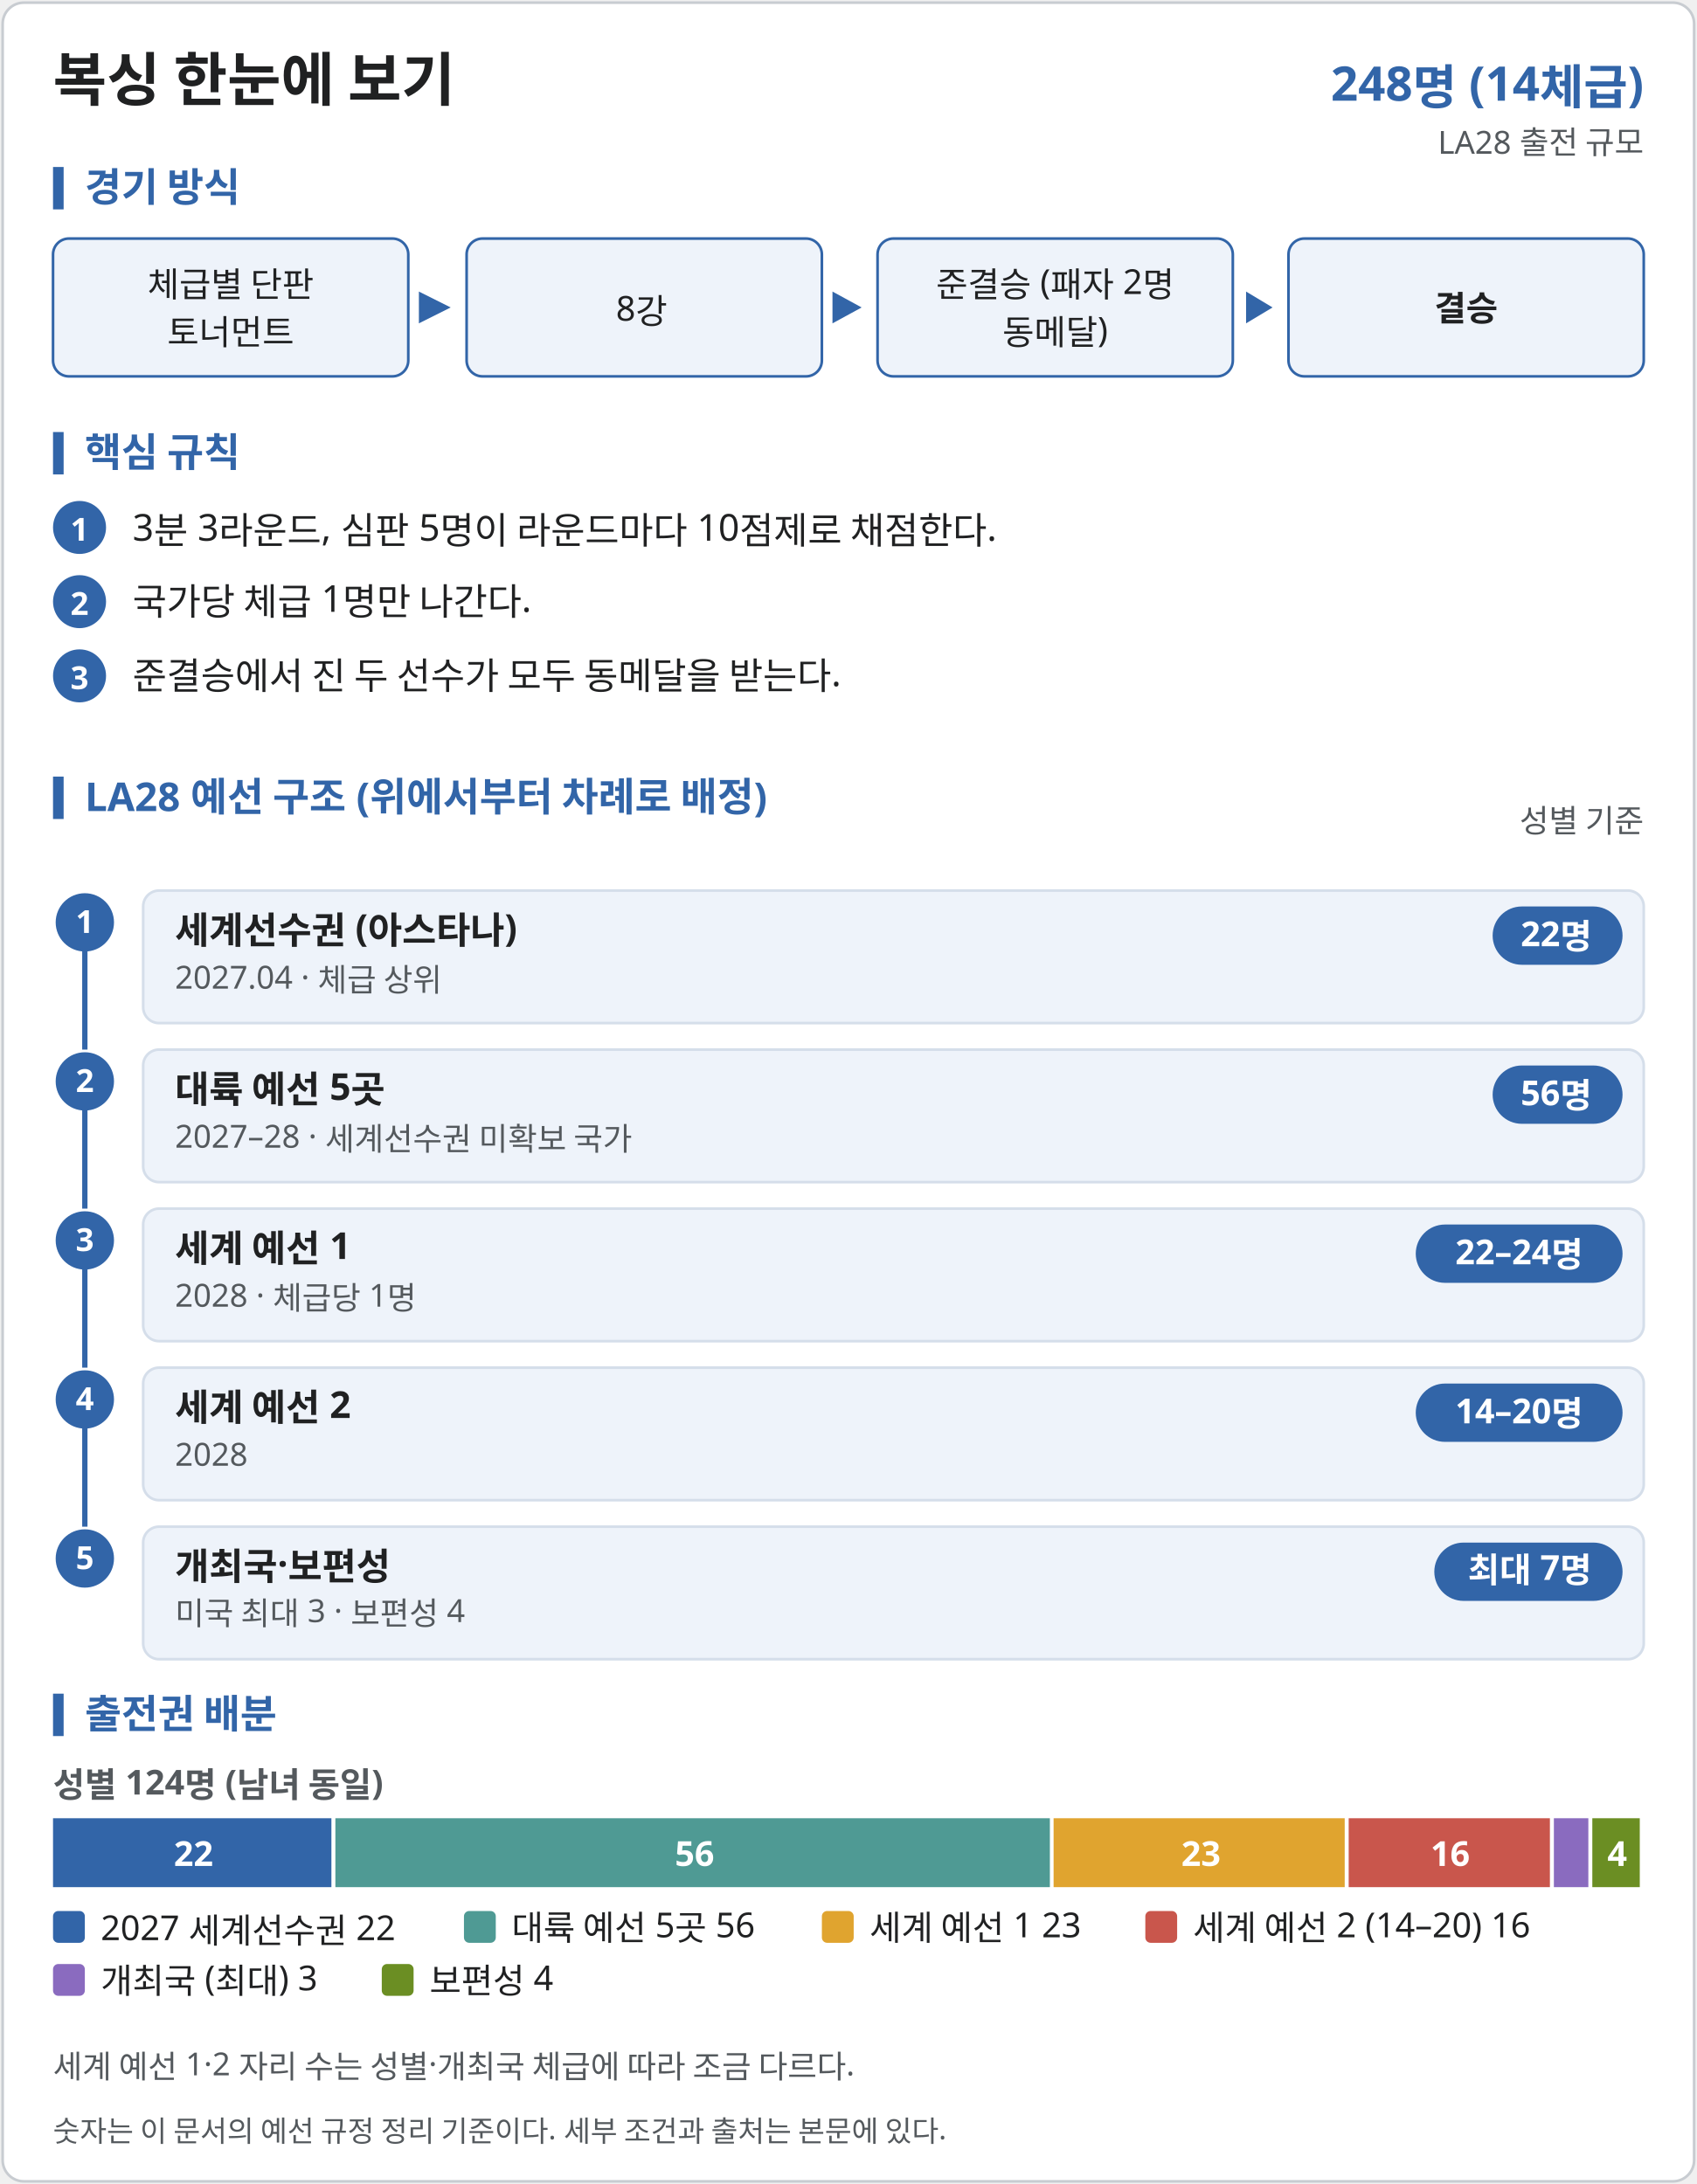
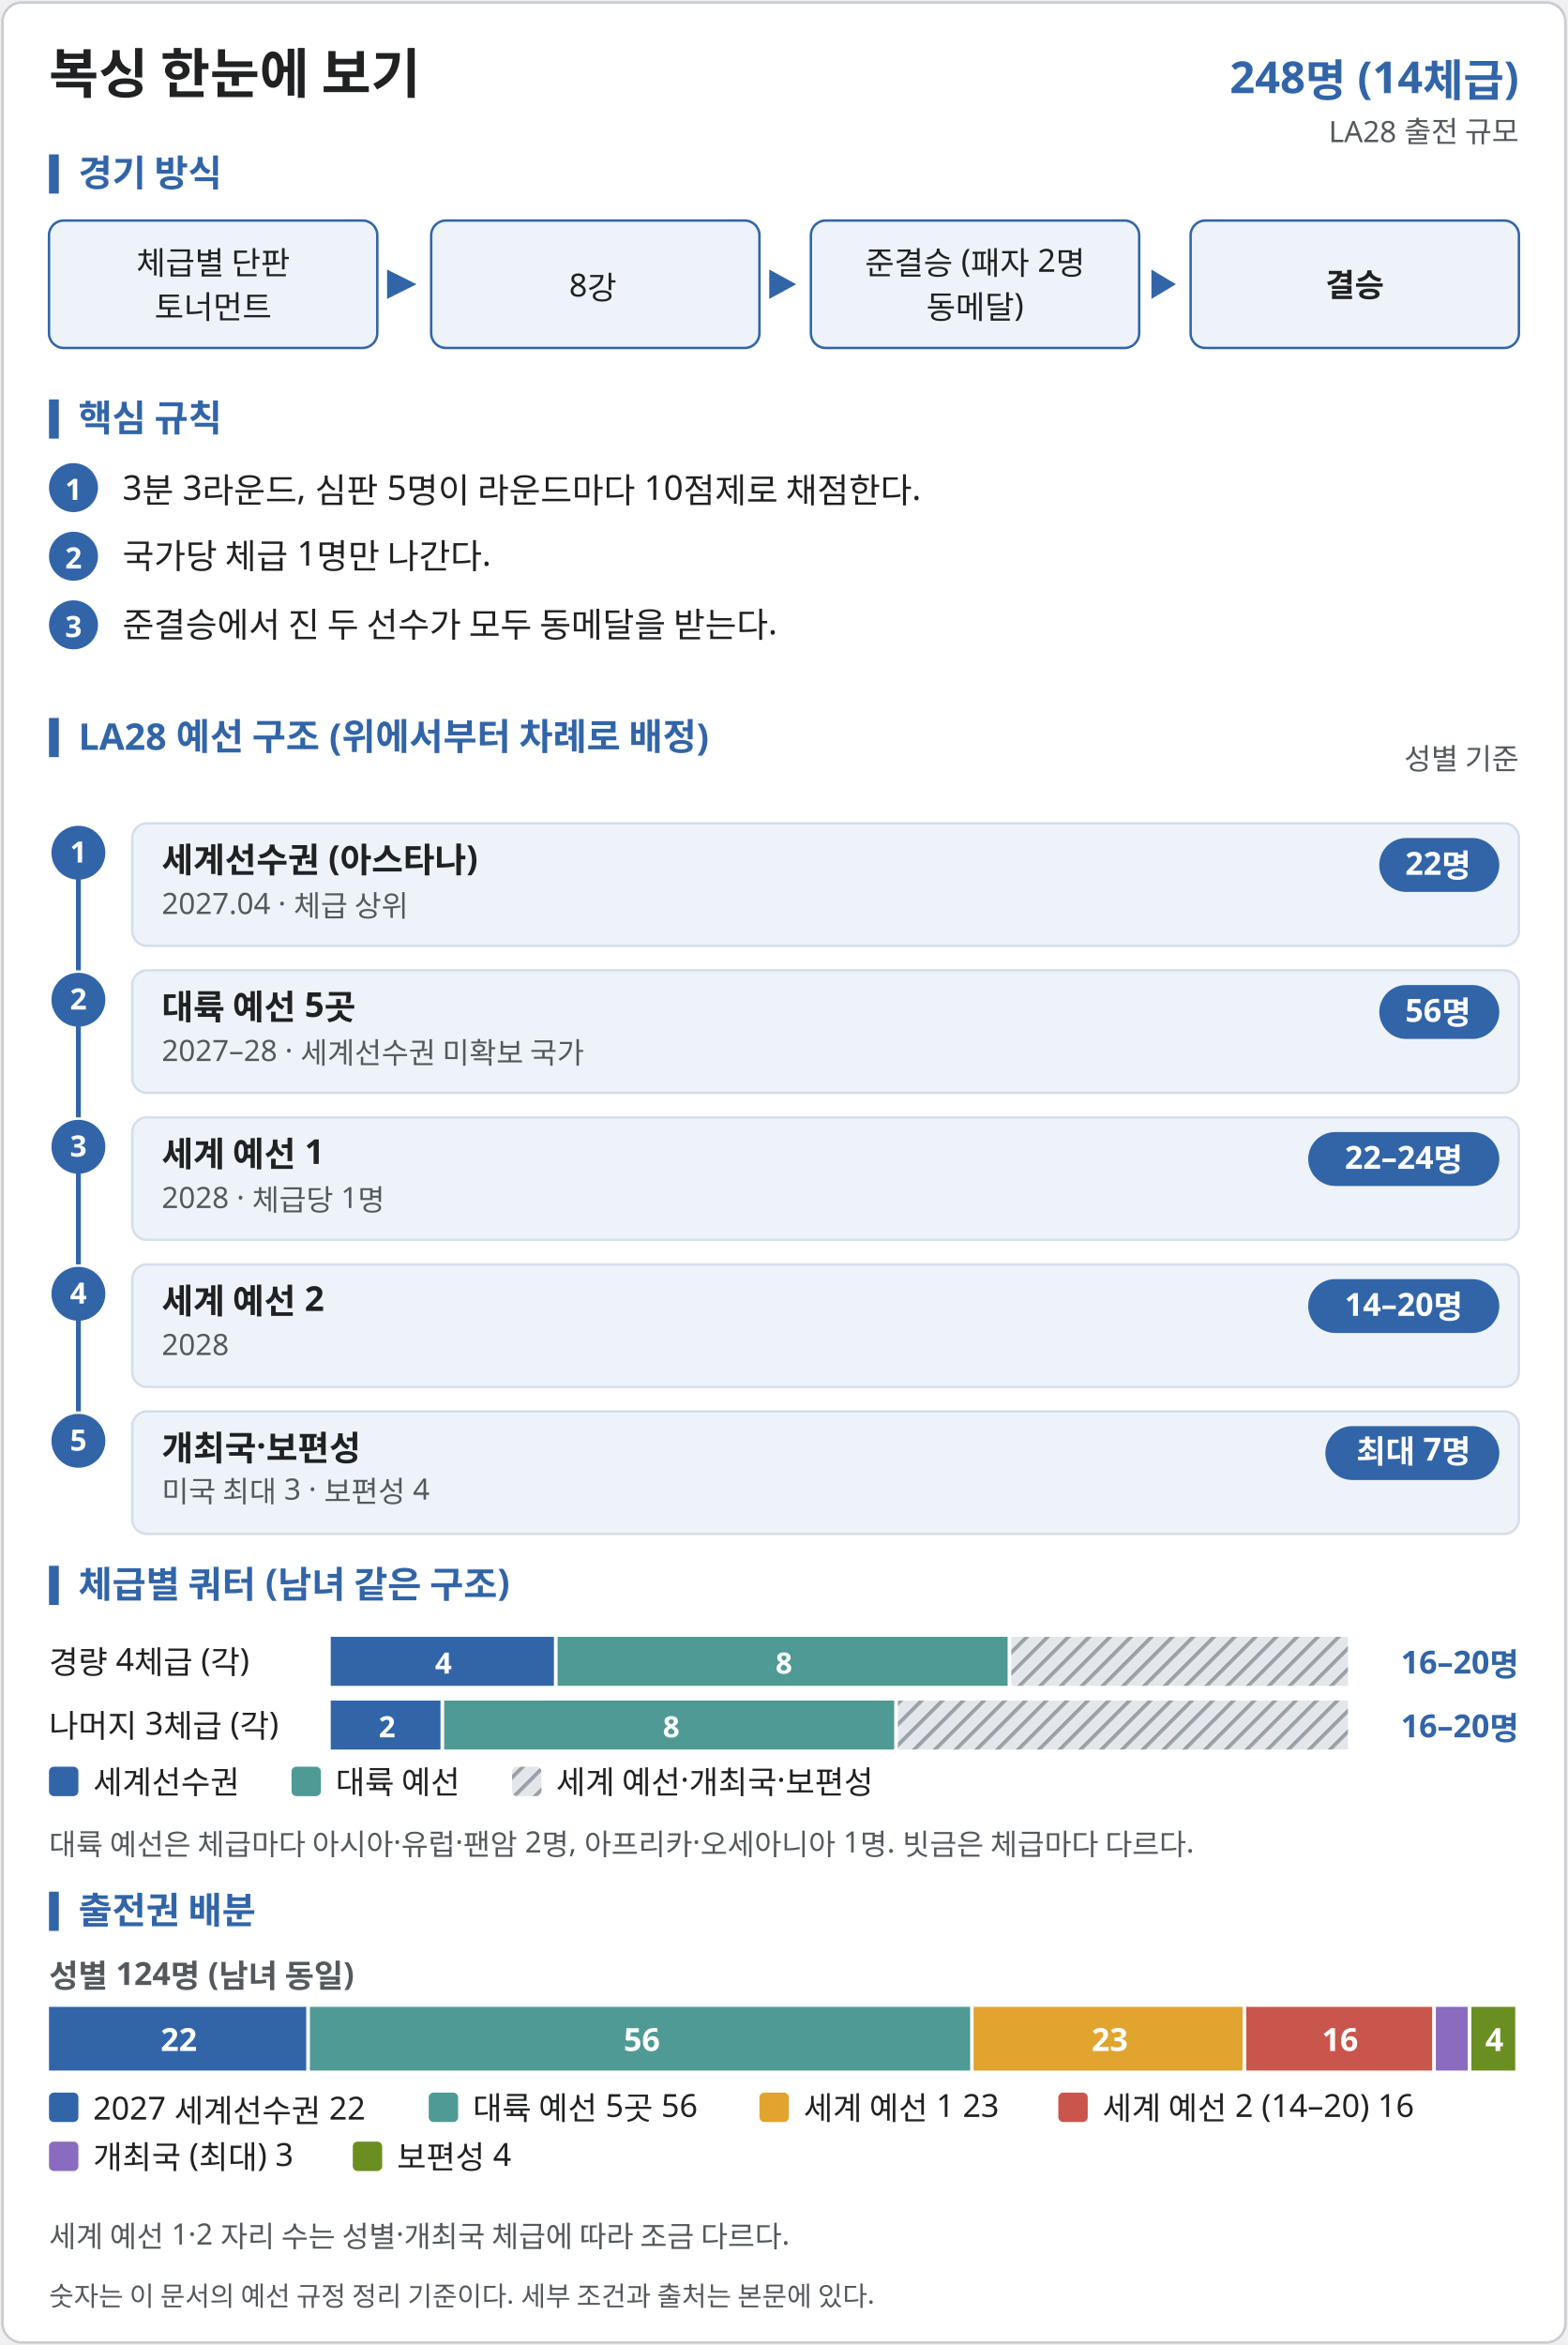
- <svg xmlns="http://www.w3.org/2000/svg" viewBox="0 0 640 824" width="640" height="824" role="img" aria-label="복싱 한눈에 보기" font-family="'Malgun Gothic','Apple SD Gothic Neo','Noto Sans KR',sans-serif">
-   <rect x="1" y="1" width="638" height="822" rx="8" fill="#fff" stroke="#c8ccd1" />
+ <svg xmlns="http://www.w3.org/2000/svg" viewBox="0 0 640 957" width="640" height="957" role="img" aria-label="복싱 한눈에 보기" font-family="'Malgun Gothic','Apple SD Gothic Neo','Noto Sans KR',sans-serif">
+   <rect x="1" y="1" width="638" height="955" rx="8" fill="#fff" stroke="#c8ccd1" />
  <text x="20" y="38" font-size="22" fill="#202122" font-weight="bold" text-anchor="start">복싱 한눈에 보기</text>
  <text x="620" y="38" font-size="18" fill="#3265a8" font-weight="bold" text-anchor="end">248명 (14체급)</text>
  <text x="620" y="58" font-size="12" fill="#54595d" font-weight="normal" text-anchor="end">LA28 출전 규모</text>
  <rect x="20" y="63" width="4" height="16" fill="#3265a8" />
  <text x="32" y="76" font-size="15" fill="#3265a8" font-weight="bold" text-anchor="start">경기 방식</text>
  <rect x="20" y="90" width="134" height="52" rx="6" fill="#eef3fa" stroke="#3265a8" />
  <text x="87" y="112" font-size="13" fill="#202122" font-weight="normal" text-anchor="middle">체급별 단판</text>
  <text x="87" y="130" font-size="13" fill="#202122" font-weight="normal" text-anchor="middle">토너먼트</text>
  <path d="M158 110 L170 116 L158 122" fill="#3265a8" />
  <rect x="176" y="90" width="134" height="52" rx="6" fill="#eef3fa" stroke="#3265a8" />
  <text x="242" y="121" font-size="13" fill="#202122" font-weight="normal" text-anchor="middle">8강</text>
  <path d="M314 110 L325 116 L314 122" fill="#3265a8" />
  <rect x="331" y="90" width="134" height="52" rx="6" fill="#eef3fa" stroke="#3265a8" />
  <text x="398" y="112" font-size="13" fill="#202122" font-weight="normal" text-anchor="middle">준결승 (패자 2명</text>
  <text x="398" y="130" font-size="13" fill="#202122" font-weight="normal" text-anchor="middle">동메달)</text>
  <path d="M470 110 L480 116 L470 122" fill="#3265a8" />
  <rect x="486" y="90" width="134" height="52" rx="6" fill="#eef3fa" stroke="#3265a8" />
  <text x="553" y="121" font-size="13" fill="#202122" font-weight="bold" text-anchor="middle">결승</text>
  <rect x="20" y="163" width="4" height="16" fill="#3265a8" />
  <text x="32" y="176" font-size="15" fill="#3265a8" font-weight="bold" text-anchor="start">핵심 규칙</text>
  <circle cx="30" cy="199" r="10" fill="#3265a8" />
  <text x="30" y="204" font-size="12" fill="#fff" font-weight="bold" text-anchor="middle">1</text>
  <text x="50" y="204" font-size="14" fill="#202122" font-weight="normal" text-anchor="start">3분 3라운드, 심판 5명이 라운드마다 10점제로 채점한다.</text>
  <circle cx="30" cy="227" r="10" fill="#3265a8" />
  <text x="30" y="232" font-size="12" fill="#fff" font-weight="bold" text-anchor="middle">2</text>
  <text x="50" y="232" font-size="14" fill="#202122" font-weight="normal" text-anchor="start">국가당 체급 1명만 나간다.</text>
  <circle cx="30" cy="255" r="10" fill="#3265a8" />
  <text x="30" y="260" font-size="12" fill="#fff" font-weight="bold" text-anchor="middle">3</text>
  <text x="50" y="260" font-size="14" fill="#202122" font-weight="normal" text-anchor="start">준결승에서 진 두 선수가 모두 동메달을 받는다.</text>
  <rect x="20" y="293" width="4" height="16" fill="#3265a8" />
  <text x="32" y="306" font-size="15" fill="#3265a8" font-weight="bold" text-anchor="start">LA28 예선 구조 (위에서부터 차례로 배정)</text>
  <text x="620" y="314" font-size="12" fill="#54595d" font-weight="normal" text-anchor="end">성별 기준</text>
  <line x1="32" y1="348" x2="32" y2="396" stroke="#3265a8" stroke-width="2" />
  <circle cx="32" cy="348" r="11" fill="#3265a8" />
  <text x="32" y="352" font-size="12" fill="#fff" font-weight="bold" text-anchor="middle">1</text>
  <rect x="54" y="336" width="566" height="50" rx="6" fill="#eef3fa" stroke="#d5deea" />
  <text x="66" y="356" font-size="14" fill="#202122" font-weight="bold" text-anchor="start">세계선수권 (아스타나)</text>
  <rect x="563" y="342" width="49" height="22" rx="11" fill="#3265a8" />
  <text x="587" y="357" font-size="13" fill="#fff" font-weight="bold" text-anchor="middle">22명</text>
  <text x="66" y="373" font-size="12" fill="#54595d" font-weight="normal" text-anchor="start">2027.04 · 체급 상위</text>
  <line x1="32" y1="408" x2="32" y2="456" stroke="#3265a8" stroke-width="2" />
  <circle cx="32" cy="408" r="11" fill="#3265a8" />
  <text x="32" y="412" font-size="12" fill="#fff" font-weight="bold" text-anchor="middle">2</text>
  <rect x="54" y="396" width="566" height="50" rx="6" fill="#eef3fa" stroke="#d5deea" />
  <text x="66" y="416" font-size="14" fill="#202122" font-weight="bold" text-anchor="start">대륙 예선 5곳</text>
  <rect x="563" y="402" width="49" height="22" rx="11" fill="#3265a8" />
  <text x="587" y="417" font-size="13" fill="#fff" font-weight="bold" text-anchor="middle">56명</text>
  <text x="66" y="433" font-size="12" fill="#54595d" font-weight="normal" text-anchor="start">2027–28 · 세계선수권 미확보 국가</text>
  <line x1="32" y1="468" x2="32" y2="516" stroke="#3265a8" stroke-width="2" />
  <circle cx="32" cy="468" r="11" fill="#3265a8" />
  <text x="32" y="472" font-size="12" fill="#fff" font-weight="bold" text-anchor="middle">3</text>
  <rect x="54" y="456" width="566" height="50" rx="6" fill="#eef3fa" stroke="#d5deea" />
  <text x="66" y="476" font-size="14" fill="#202122" font-weight="bold" text-anchor="start">세계 예선 1</text>
  <rect x="534" y="462" width="78" height="22" rx="11" fill="#3265a8" />
  <text x="573" y="477" font-size="13" fill="#fff" font-weight="bold" text-anchor="middle">22–24명</text>
  <text x="66" y="493" font-size="12" fill="#54595d" font-weight="normal" text-anchor="start">2028 · 체급당 1명</text>
  <line x1="32" y1="528" x2="32" y2="576" stroke="#3265a8" stroke-width="2" />
  <circle cx="32" cy="528" r="11" fill="#3265a8" />
  <text x="32" y="532" font-size="12" fill="#fff" font-weight="bold" text-anchor="middle">4</text>
  <rect x="54" y="516" width="566" height="50" rx="6" fill="#eef3fa" stroke="#d5deea" />
  <text x="66" y="536" font-size="14" fill="#202122" font-weight="bold" text-anchor="start">세계 예선 2</text>
  <rect x="534" y="522" width="78" height="22" rx="11" fill="#3265a8" />
  <text x="573" y="537" font-size="13" fill="#fff" font-weight="bold" text-anchor="middle">14–20명</text>
  <text x="66" y="553" font-size="12" fill="#54595d" font-weight="normal" text-anchor="start">2028</text>
  <circle cx="32" cy="588" r="11" fill="#3265a8" />
  <text x="32" y="592" font-size="12" fill="#fff" font-weight="bold" text-anchor="middle">5</text>
  <rect x="54" y="576" width="566" height="50" rx="6" fill="#eef3fa" stroke="#d5deea" />
  <text x="66" y="596" font-size="14" fill="#202122" font-weight="bold" text-anchor="start">개최국·보편성</text>
  <rect x="541" y="582" width="71" height="22" rx="11" fill="#3265a8" />
  <text x="577" y="597" font-size="13" fill="#fff" font-weight="bold" text-anchor="middle">최대 7명</text>
  <text x="66" y="613" font-size="12" fill="#54595d" font-weight="normal" text-anchor="start">미국 최대 3 · 보편성 4</text>
  <rect x="20" y="639" width="4" height="16" fill="#3265a8" />
-   <text x="32" y="652" font-size="15" fill="#3265a8" font-weight="bold" text-anchor="start">출전권 배분</text>
-   <text x="20" y="678" font-size="13" fill="#54595d" font-weight="bold" text-anchor="start">성별 124명 (남녀 동일)</text>
-   <rect x="20.0" y="686" width="105.0" height="26" fill="#3265a8" />
-   <text x="73" y="704" font-size="13" fill="#fff" font-weight="bold" text-anchor="middle">22</text>
-   <rect x="126.5" y="686" width="269.5" height="26" fill="#4f9a94" />
-   <text x="262" y="704" font-size="13" fill="#fff" font-weight="bold" text-anchor="middle">56</text>
-   <rect x="397.4" y="686" width="109.8" height="26" fill="#e0a42f" />
-   <text x="453" y="704" font-size="13" fill="#fff" font-weight="bold" text-anchor="middle">23</text>
-   <rect x="508.7" y="686" width="75.9" height="26" fill="#c9564c" />
-   <text x="547" y="704" font-size="13" fill="#fff" font-weight="bold" text-anchor="middle">16</text>
-   <rect x="586.1" y="686" width="13.0" height="26" fill="#8a6bbf" />
-   <rect x="600.6" y="686" width="17.9" height="26" fill="#6b8e23" />
-   <text x="610" y="704" font-size="13" fill="#fff" font-weight="bold" text-anchor="middle">4</text>
+   <text x="32" y="652" font-size="15" fill="#3265a8" font-weight="bold" text-anchor="start">체급별 쿼터 (남녀 같은 구조)</text>
+   <defs>
+     <pattern id="var" width="6" height="6" patternUnits="userSpaceOnUse" patternTransform="rotate(45)">
+       <rect width="6" height="6" fill="#e3e6ea" />
+       <line x1="0" y1="0" x2="0" y2="6" stroke="#9aa1a9" stroke-width="3" />
+     </pattern>
+   </defs>
+   <text x="20" y="683" font-size="13" fill="#202122" font-weight="normal" text-anchor="start">경량 4체급 (각)</text>
+   <rect x="135.0" y="668" width="91.1" height="20" fill="#3265a8" />
+   <text x="181" y="683" font-size="12" fill="#fff" font-weight="bold" text-anchor="middle">4</text>
+   <rect x="227.6" y="668" width="183.7" height="20" fill="#4f9a94" />
+   <text x="320" y="683" font-size="12" fill="#fff" font-weight="bold" text-anchor="middle">8</text>
+   <rect x="412.8" y="668" width="137.4" height="20" fill="url(#var)" />
+   <text x="620" y="683" font-size="13" fill="#3265a8" font-weight="bold" text-anchor="end">16–20명</text>
+   <text x="20" y="709" font-size="13" fill="#202122" font-weight="normal" text-anchor="start">나머지 3체급 (각)</text>
+   <rect x="135.0" y="694" width="44.8" height="20" fill="#3265a8" />
+   <text x="158" y="709" font-size="12" fill="#fff" font-weight="bold" text-anchor="middle">2</text>
+   <rect x="181.3" y="694" width="183.7" height="20" fill="#4f9a94" />
+   <text x="274" y="709" font-size="12" fill="#fff" font-weight="bold" text-anchor="middle">8</text>
+   <rect x="366.5" y="694" width="183.7" height="20" fill="url(#var)" />
+   <text x="620" y="709" font-size="13" fill="#3265a8" font-weight="bold" text-anchor="end">16–20명</text>
  <rect x="20" y="721" width="12" height="12" rx="2" fill="#3265a8" />
-   <text x="38" y="732" font-size="13" fill="#202122" font-weight="normal" text-anchor="start">2027 세계선수권 22</text>
-   <rect x="175" y="721" width="12" height="12" rx="2" fill="#4f9a94" />
-   <text x="193" y="732" font-size="13" fill="#202122" font-weight="normal" text-anchor="start">대륙 예선 5곳 56</text>
-   <rect x="310" y="721" width="12" height="12" rx="2" fill="#e0a42f" />
-   <text x="328" y="732" font-size="13" fill="#202122" font-weight="normal" text-anchor="start">세계 예선 1 23</text>
-   <rect x="432" y="721" width="12" height="12" rx="2" fill="#c9564c" />
-   <text x="450" y="732" font-size="13" fill="#202122" font-weight="normal" text-anchor="start">세계 예선 2 (14–20) 16</text>
-   <rect x="20" y="741" width="12" height="12" rx="2" fill="#8a6bbf" />
-   <text x="38" y="752" font-size="13" fill="#202122" font-weight="normal" text-anchor="start">개최국 (최대) 3</text>
-   <rect x="144" y="741" width="12" height="12" rx="2" fill="#6b8e23" />
-   <text x="162" y="752" font-size="13" fill="#202122" font-weight="normal" text-anchor="start">보편성 4</text>
-   <text x="20" y="784" font-size="12" fill="#54595d" font-weight="normal" text-anchor="start">세계 예선 1·2 자리 수는 성별·개최국 체급에 따라 조금 다르다.</text>
-   <text x="20" y="808" font-size="11" fill="#54595d" font-weight="normal" text-anchor="start">숫자는 이 문서의 예선 규정 정리 기준이다. 세부 조건과 출처는 본문에 있다.</text>
+   <text x="38" y="732" font-size="13" fill="#202122" font-weight="normal" text-anchor="start">세계선수권</text>
+   <rect x="119" y="721" width="12" height="12" rx="2" fill="#4f9a94" />
+   <text x="137" y="732" font-size="13" fill="#202122" font-weight="normal" text-anchor="start">대륙 예선</text>
+   <rect x="209" y="721" width="12" height="12" rx="2" fill="url(#var)" />
+   <text x="227" y="732" font-size="13" fill="#202122" font-weight="normal" text-anchor="start">세계 예선·개최국·보편성</text>
+   <text x="20" y="757" font-size="12" fill="#54595d" font-weight="normal" text-anchor="start">대륙 예선은 체급마다 아시아·유럽·팬암 2명, 아프리카·오세아니아 1명. 빗금은 체급마다 다르다.</text>
+   <rect x="20" y="772" width="4" height="16" fill="#3265a8" />
+   <text x="32" y="785" font-size="15" fill="#3265a8" font-weight="bold" text-anchor="start">출전권 배분</text>
+   <text x="20" y="811" font-size="13" fill="#54595d" font-weight="bold" text-anchor="start">성별 124명 (남녀 동일)</text>
+   <rect x="20.0" y="819" width="105.0" height="26" fill="#3265a8" />
+   <text x="73" y="837" font-size="13" fill="#fff" font-weight="bold" text-anchor="middle">22</text>
+   <rect x="126.5" y="819" width="269.5" height="26" fill="#4f9a94" />
+   <text x="262" y="837" font-size="13" fill="#fff" font-weight="bold" text-anchor="middle">56</text>
+   <rect x="397.4" y="819" width="109.8" height="26" fill="#e0a42f" />
+   <text x="453" y="837" font-size="13" fill="#fff" font-weight="bold" text-anchor="middle">23</text>
+   <rect x="508.7" y="819" width="75.9" height="26" fill="#c9564c" />
+   <text x="547" y="837" font-size="13" fill="#fff" font-weight="bold" text-anchor="middle">16</text>
+   <rect x="586.1" y="819" width="13.0" height="26" fill="#8a6bbf" />
+   <rect x="600.6" y="819" width="17.9" height="26" fill="#6b8e23" />
+   <text x="610" y="837" font-size="13" fill="#fff" font-weight="bold" text-anchor="middle">4</text>
+   <rect x="20" y="854" width="12" height="12" rx="2" fill="#3265a8" />
+   <text x="38" y="865" font-size="13" fill="#202122" font-weight="normal" text-anchor="start">2027 세계선수권 22</text>
+   <rect x="175" y="854" width="12" height="12" rx="2" fill="#4f9a94" />
+   <text x="193" y="865" font-size="13" fill="#202122" font-weight="normal" text-anchor="start">대륙 예선 5곳 56</text>
+   <rect x="310" y="854" width="12" height="12" rx="2" fill="#e0a42f" />
+   <text x="328" y="865" font-size="13" fill="#202122" font-weight="normal" text-anchor="start">세계 예선 1 23</text>
+   <rect x="432" y="854" width="12" height="12" rx="2" fill="#c9564c" />
+   <text x="450" y="865" font-size="13" fill="#202122" font-weight="normal" text-anchor="start">세계 예선 2 (14–20) 16</text>
+   <rect x="20" y="874" width="12" height="12" rx="2" fill="#8a6bbf" />
+   <text x="38" y="885" font-size="13" fill="#202122" font-weight="normal" text-anchor="start">개최국 (최대) 3</text>
+   <rect x="144" y="874" width="12" height="12" rx="2" fill="#6b8e23" />
+   <text x="162" y="885" font-size="13" fill="#202122" font-weight="normal" text-anchor="start">보편성 4</text>
+   <text x="20" y="917" font-size="12" fill="#54595d" font-weight="normal" text-anchor="start">세계 예선 1·2 자리 수는 성별·개최국 체급에 따라 조금 다르다.</text>
+   <text x="20" y="941" font-size="11" fill="#54595d" font-weight="normal" text-anchor="start">숫자는 이 문서의 예선 규정 정리 기준이다. 세부 조건과 출처는 본문에 있다.</text>
</svg>
